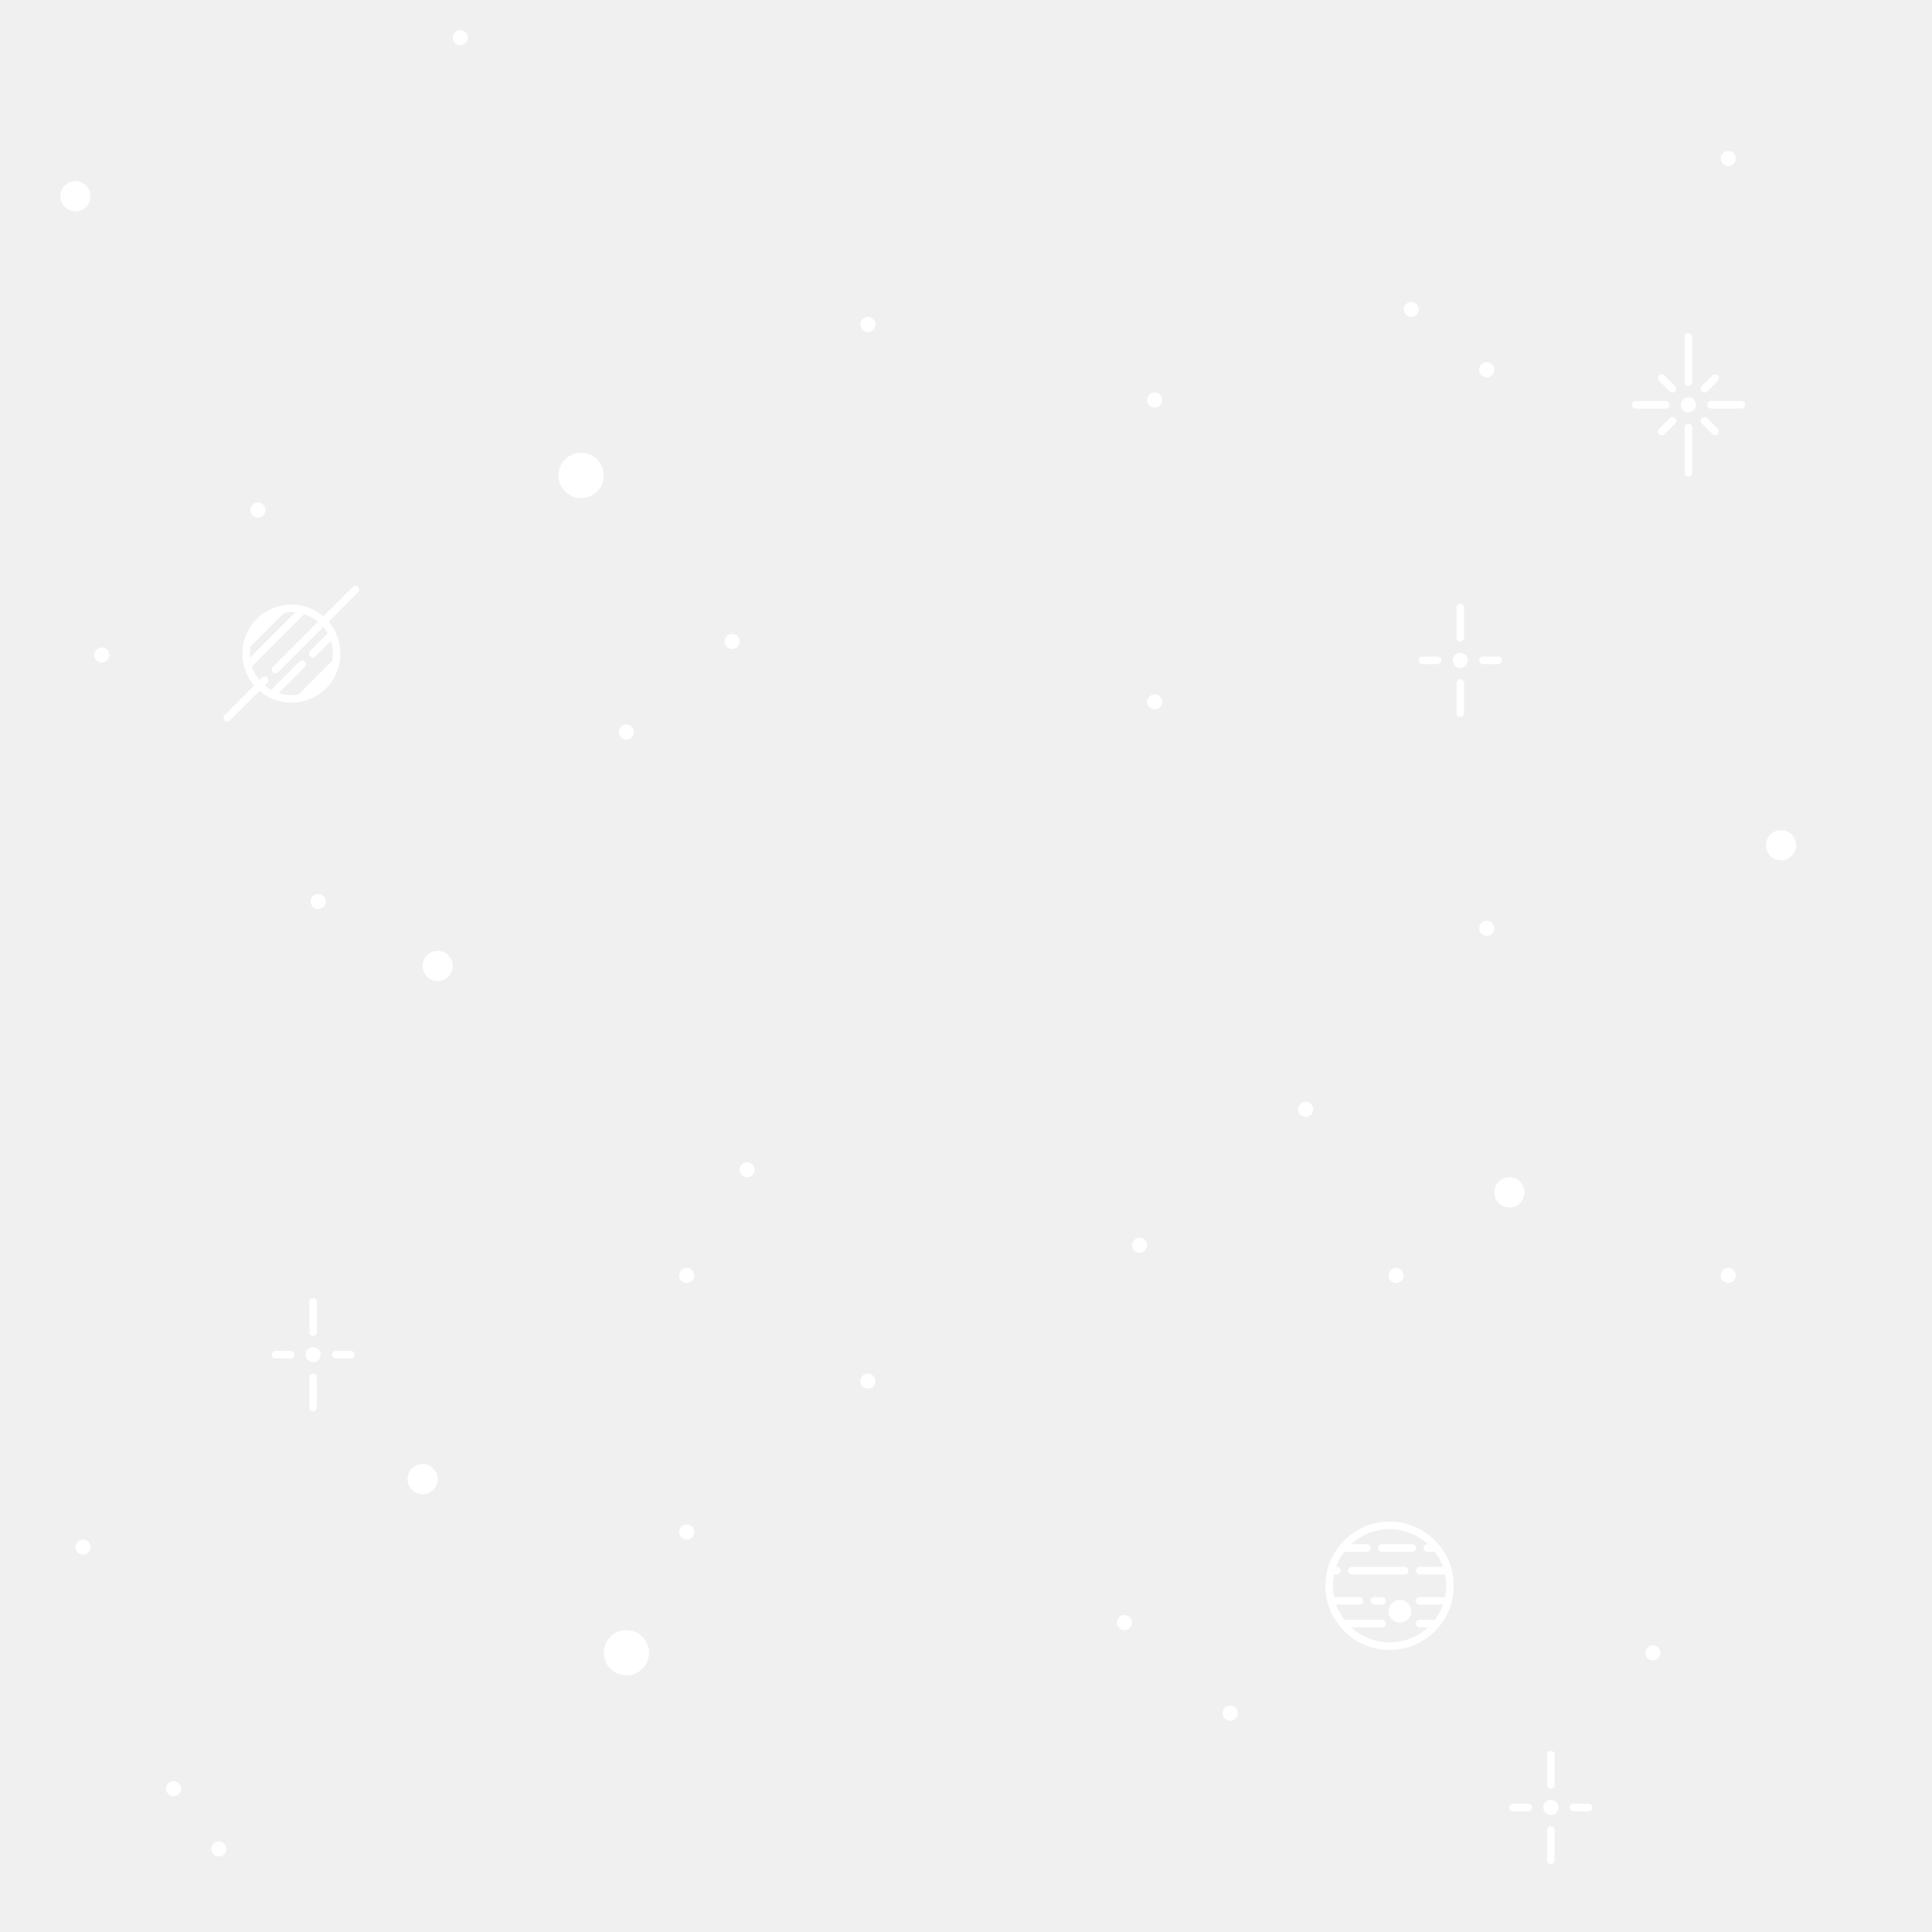
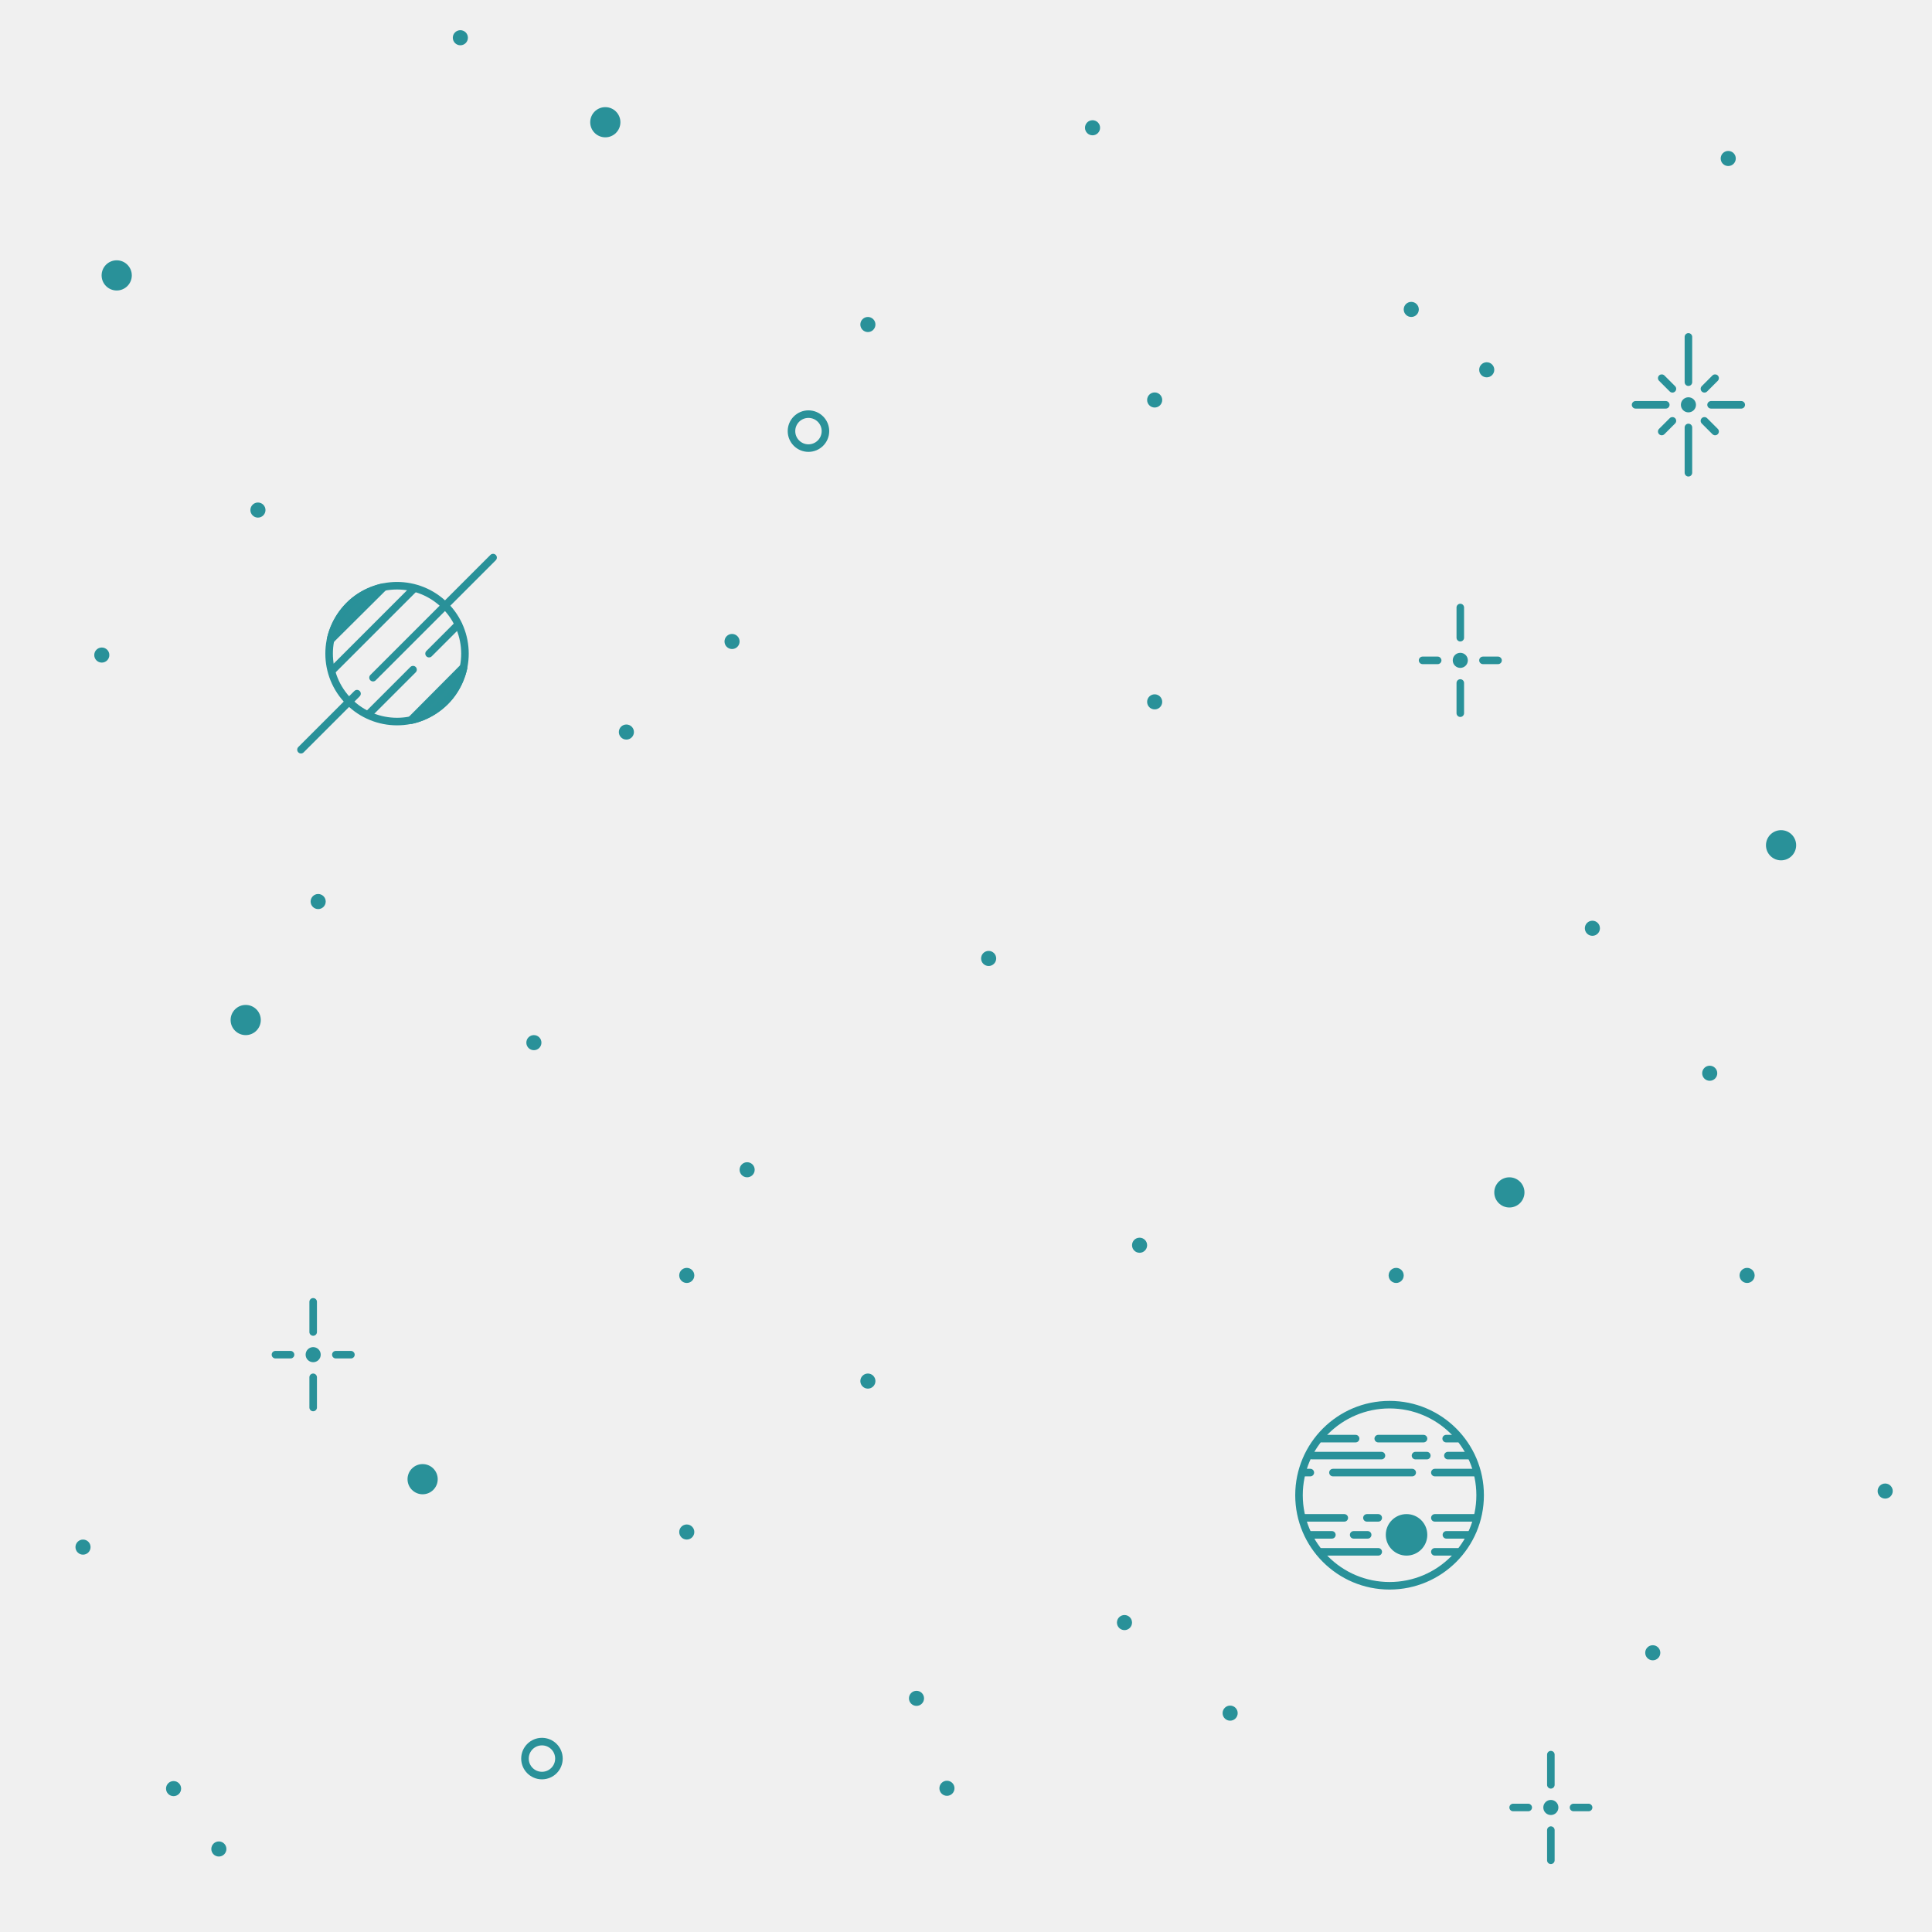
<svg xmlns="http://www.w3.org/2000/svg" version="1.1" x="0" y="0" width="1024" height="1024" viewBox="0, 0, 1024, 1024">
-   <g id="Layer_2" />
+   <g id="bg" display="none">
+     <path d="M-0,0 L1024,0 L1024,1024 L-0,1024 L-0,0 z" fill="#202344" display="none" />
+   </g>
  <g id="stars">
-     <path d="M894.9,218.564 C892.691,218.564 890.9,216.774 890.9,214.564 C890.9,212.355 892.691,210.564 894.9,210.564 C897.109,210.564 898.9,212.355 898.9,214.564 C898.9,216.774 897.109,218.564 894.9,218.564 z M894.9,224.564 C893.795,224.564 892.9,225.46 892.9,226.564 L892.9,250.564 C892.9,251.669 893.795,252.564 894.9,252.564 C896.004,252.564 896.9,251.669 896.9,250.564 L896.9,226.564 C896.9,225.46 896.004,224.564 894.9,224.564 z M922.9,212.564 L906.9,212.564 C905.795,212.564 904.9,213.46 904.9,214.564 C904.9,215.669 905.795,216.564 906.9,216.564 L922.9,216.564 C924.004,216.564 924.9,215.669 924.9,214.564 C924.9,213.46 924.004,212.564 922.9,212.564 z M882.9,212.564 L866.9,212.564 C865.795,212.564 864.9,213.46 864.9,214.564 C864.9,215.669 865.795,216.564 866.9,216.564 L882.9,216.564 C884.004,216.564 884.9,215.669 884.9,214.564 C884.9,213.46 884.004,212.564 882.9,212.564 z M894.9,176.564 C893.795,176.564 892.9,177.46 892.9,178.564 L892.9,202.564 C892.9,203.669 893.795,204.564 894.9,204.564 C896.004,204.564 896.9,203.669 896.9,202.564 L896.9,178.564 C896.9,177.46 896.004,176.564 894.9,176.564 z M903.767,221.086 C902.963,221.086 902.604,221.046 901.971,221.635 C901.19,222.416 901.19,223.683 901.971,224.464 L907.628,230.121 C908.409,230.902 909.675,230.902 910.456,230.121 C911.237,229.34 911.237,228.073 910.456,227.292 L904.799,221.635 C904.285,221.216 904.611,221.43 903.767,221.086 z M886.797,221.086 C885.993,221.086 885.633,221.046 885,221.635 L879.344,227.292 C878.562,228.073 878.562,229.34 879.344,230.121 C880.125,230.902 881.391,230.902 882.172,230.121 L887.829,224.464 C888.61,223.683 888.61,222.417 887.829,221.635 C887.315,221.216 887.64,221.43 886.797,221.086 z M909.424,198.459 C908.62,198.459 908.26,198.418 907.628,199.008 L901.971,204.665 C901.19,205.446 901.19,206.712 901.971,207.493 C902.752,208.274 904.018,208.274 904.799,207.493 L910.456,201.836 C911.237,201.055 911.237,199.789 910.456,199.008 C909.942,198.588 910.268,198.803 909.424,198.459 z M881.14,198.459 C880.336,198.459 879.976,198.418 879.344,199.008 C878.562,199.789 878.562,201.055 879.344,201.836 L885,207.493 C885.781,208.274 887.048,208.274 887.829,207.493 C888.61,206.712 888.61,205.446 887.829,204.665 L882.172,199.008 C881.658,198.588 881.983,198.803 881.14,198.459 z" fill="#FFFFFF" />
-     <path d="M165.987,722 C163.778,722 161.987,720.209 161.987,718 C161.987,715.791 163.778,714 165.987,714 C168.196,714 169.987,715.791 169.987,718 C169.987,720.209 168.196,722 165.987,722 z M163.987,690 L163.987,706 C163.987,707.105 164.883,708 165.987,708 C167.092,708 167.987,707.105 167.987,706 L167.987,690 C167.987,688.895 167.092,688 165.987,688 C164.883,688 163.987,688.895 163.987,690 z M163.987,730 L163.987,746 C163.987,747.105 164.883,748 165.987,748 C167.092,748 167.987,747.105 167.987,746 L167.987,730 C167.987,728.895 167.092,728 165.987,728 C164.883,728 163.987,728.895 163.987,730 z M155.658,716.887 C155.09,716.319 154.864,716.036 154,716.005 L146,716.005 C144.895,716.005 144,716.901 144,718.005 C144,719.11 144.895,720.005 146,720.005 L154,720.005 C155.105,720.005 156,719.11 156,718.005 C155.933,717.345 156.012,717.727 155.658,716.887 z M187.658,716.887 C187.09,716.319 186.864,716.036 186,716.005 L178,716.005 C176.895,716.005 176,716.901 176,718.005 C176,719.11 176.895,720.005 178,720.005 L186,720.005 C187.105,720.005 188,719.11 188,718.005 C187.933,717.345 188.012,717.727 187.658,716.887 z" fill="#FFFFFF" />
-     <path d="M821.987,962 C819.778,962 817.987,960.209 817.987,958 C817.987,955.791 819.778,954 821.987,954 C824.196,954 825.987,955.791 825.987,958 C825.987,960.209 824.196,962 821.987,962 z M819.987,930 L819.987,946 C819.987,947.105 820.883,948 821.987,948 C823.092,948 823.987,947.105 823.987,946 L823.987,930 C823.987,928.895 823.092,928 821.987,928 C820.883,928 819.987,928.895 819.987,930 z M819.987,970 L819.987,986 C819.987,987.105 820.883,988 821.987,988 C823.092,988 823.987,987.105 823.987,986 L823.987,970 C823.987,968.895 823.092,968 821.987,968 C820.883,968 819.987,968.895 819.987,970 z M811.658,956.887 C811.09,956.319 810.864,956.036 810,956.005 L802,956.005 C800.895,956.005 800,956.901 800,958.005 C800,959.11 800.895,960.005 802,960.005 L810,960.005 C811.105,960.005 812,959.11 812,958.005 C811.933,957.345 812.012,957.727 811.659,956.887 z M843.658,956.887 C843.09,956.319 842.864,956.036 842,956.005 L834,956.005 C832.895,956.005 832,956.901 832,958.005 C832,959.11 832.895,960.005 834,960.005 L842,960.005 C843.105,960.005 844,959.11 844,958.005 C843.933,957.345 844.012,957.727 843.658,956.887 z" fill="#FFFFFF" />
-     <path d="M773.987,354 C771.778,354 769.987,352.209 769.987,350 C769.987,347.791 771.778,346 773.987,346 C776.196,346 777.987,347.791 777.987,350 C777.987,352.209 776.196,354 773.987,354 z M771.987,322 L771.987,338 C771.987,339.105 772.883,340 773.987,340 C775.092,340 775.987,339.105 775.987,338 L775.987,322 C775.987,320.895 775.092,320 773.987,320 C772.883,320 771.987,320.895 771.987,322 z M771.987,362 L771.987,378 C771.987,379.105 772.883,380 773.987,380 C775.092,380 775.987,379.105 775.987,378 L775.987,362 C775.987,360.895 775.092,360 773.987,360 C772.883,360 771.987,360.895 771.987,362 z M763.658,348.887 C763.09,348.319 762.864,348.036 762,348.005 L754,348.005 C752.895,348.005 752,348.901 752,350.005 C752,351.11 752.895,352.005 754,352.005 L762,352.005 C763.105,352.005 764,351.11 764,350.005 C763.933,349.345 764.012,349.727 763.659,348.887 z M795.658,348.887 C795.09,348.319 794.864,348.036 794,348.005 L786,348.005 C784.895,348.005 784,348.901 784,350.005 C784,351.11 784.895,352.005 786,352.005 L794,352.005 C795.105,352.005 796,351.11 796,350.005 C795.933,349.345 796.012,349.727 795.658,348.887 z" fill="#FFFFFF" />
-     <path d="M168.637,481.837 C166.427,481.837 164.637,480.046 164.637,477.837 C164.637,475.628 166.427,473.837 168.637,473.837 C170.846,473.837 172.637,475.628 172.637,477.837 C172.637,480.046 170.846,481.837 168.637,481.837 z" fill="#FFFFFF" />
-     <path d="M232,520 C227.582,520 224,516.418 224,512 C224,507.582 227.582,504 232,504 C236.418,504 240,507.582 240,512 C240,516.418 236.418,520 232,520 z" fill="#FFFFFF" />
-     <path d="M224,792 C219.582,792 216,788.418 216,784 C216,779.582 219.582,776 224,776 C228.418,776 232,779.582 232,784 C232,788.418 228.418,792 224,792 z" fill="#FFFFFF" />
-     <path d="M944,456 C939.582,456 936,452.418 936,448 C936,443.582 939.582,440 944,440 C948.418,440 952,443.582 952,448 C952,452.418 948.418,456 944,456 z" fill="#FFFFFF" />
-     <path d="M800,640 C795.582,640 792,636.418 792,632 C792,627.582 795.582,624 800,624 C804.418,624 808,627.582 808,632 C808,636.418 804.418,640 800,640 z" fill="#FFFFFF" />
-     <path d="M308,264 C301.373,264 296,258.627 296,252 C296,245.373 301.373,240 308,240 C314.627,240 320,245.373 320,252 C320,258.627 314.627,264 308,264 z" fill="#FFFFFF" />
-     <path d="M332,888 C325.373,888 320,882.627 320,876 C320,869.373 325.373,864 332,864 C338.627,864 344,869.373 344,876 C344,882.627 338.627,888 332,888 z" fill="#FFFFFF" />
-     <path d="M40,112 C35.582,112 32,108.418 32,104 C32,99.582 35.582,96 40,96 C44.418,96 48,99.582 48,104 C48,108.418 44.418,112 40,112 z" fill="#FFFFFF" />
-     <path d="M364,816 C361.791,816 360,814.209 360,812 C360,809.791 361.791,808 364,808 C366.209,808 368,809.791 368,812 C368,814.209 366.209,816 364,816 z" fill="#FFFFFF" />
-     <path d="M596,864 C593.791,864 592,862.209 592,860 C592,857.791 593.791,856 596,856 C598.209,856 600,857.791 600,860 C600,862.209 598.209,864 596,864 z" fill="#FFFFFF" />
-     <path d="M652,912 C649.791,912 648,910.209 648,908 C648,905.791 649.791,904 652,904 C654.209,904 656,905.791 656,908 C656,910.209 654.209,912 652,912 z" fill="#FFFFFF" />
-     <path d="M44,824 C41.791,824 40,822.209 40,820 C40,817.791 41.791,816 44,816 C46.209,816 48,817.791 48,820 C48,822.209 46.209,824 44,824 z" fill="#FFFFFF" />
-     <path d="M92,952 C89.791,952 88,950.209 88,948 C88,945.791 89.791,944 92,944 C94.209,944 96,945.791 96,948 C96,950.209 94.209,952 92,952 z" fill="#FFFFFF" />
-     <path d="M116,984 C113.791,984 112,982.209 112,980 C112,977.791 113.791,976 116,976 C118.209,976 120,977.791 120,980 C120,982.209 118.209,984 116,984 z" fill="#FFFFFF" />
-     <path d="M740,680 C737.791,680 736,678.209 736,676 C736,673.791 737.791,672 740,672 C742.209,672 744,673.791 744,676 C744,678.209 742.209,680 740,680 z" fill="#FFFFFF" />
-     <path d="M692,592 C689.791,592 688,590.209 688,588 C688,585.791 689.791,584 692,584 C694.209,584 696,585.791 696,588 C696,590.209 694.209,592 692,592 z" fill="#FFFFFF" />
-     <path d="M788,496 C785.791,496 784,494.209 784,492 C784,489.791 785.791,488 788,488 C790.209,488 792,489.791 792,492 C792,494.209 790.209,496 788,496 z" fill="#FFFFFF" />
-     <path d="M332,392 C329.791,392 328,390.209 328,388 C328,385.791 329.791,384 332,384 C334.209,384 336,385.791 336,388 C336,390.209 334.209,392 332,392 z" fill="#FFFFFF" />
-     <path d="M916,680 C913.791,680 912,678.209 912,676 C912,673.791 913.791,672 916,672 C918.209,672 920,673.791 920,676 C920,678.209 918.209,680 916,680 z" fill="#FFFFFF" />
-     <path d="M460,176 C457.791,176 456,174.209 456,172 C456,169.791 457.791,168 460,168 C462.209,168 464,169.791 464,172 C464,174.209 462.209,176 460,176 z" fill="#FFFFFF" />
-     <path d="M388,344 C385.791,344 384,342.209 384,340 C384,337.791 385.791,336 388,336 C390.209,336 392,337.791 392,340 C392,342.209 390.209,344 388,344 z" fill="#FFFFFF" />
-     <path d="M460,736 C457.791,736 456,734.209 456,732 C456,729.791 457.791,728 460,728 C462.209,728 464,729.791 464,732 C464,734.209 462.209,736 460,736 z" fill="#FFFFFF" />
-     <path d="M604,664 C601.791,664 600,662.209 600,660 C600,657.791 601.791,656 604,656 C606.209,656 608,657.791 608,660 C608,662.209 606.209,664 604,664 z" fill="#FFFFFF" />
-     <path d="M396,624 C393.791,624 392,622.209 392,620 C392,617.791 393.791,616 396,616 C398.209,616 400,617.791 400,620 C400,622.209 398.209,624 396,624 z" fill="#FFFFFF" />
-     <path d="M364,680 C361.791,680 360,678.209 360,676 C360,673.791 361.791,672 364,672 C366.209,672 368,673.791 368,676 C368,678.209 366.209,680 364,680 z" fill="#FFFFFF" />
-     <path d="M612,376 C609.791,376 608,374.209 608,372 C608,369.791 609.791,368 612,368 C614.209,368 616,369.791 616,372 C616,374.209 614.209,376 612,376 z" fill="#FFFFFF" />
-     <path d="M612,216 C609.791,216 608,214.209 608,212 C608,209.791 609.791,208 612,208 C614.209,208 616,209.791 616,212 C616,214.209 614.209,216 612,216 z" fill="#FFFFFF" />
-     <path d="M916,88 C913.791,88 912,86.209 912,84 C912,81.791 913.791,80 916,80 C918.209,80 920,81.791 920,84 C920,86.209 918.209,88 916,88 z" fill="#FFFFFF" />
-     <path d="M788,200 C785.791,200 784,198.209 784,196 C784,193.791 785.791,192 788,192 C790.209,192 792,193.791 792,196 C792,198.209 790.209,200 788,200 z" fill="#FFFFFF" />
-     <path d="M748,168 C745.791,168 744,166.209 744,164 C744,161.791 745.791,160 748,160 C750.209,160 752,161.791 752,164 C752,166.209 750.209,168 748,168 z" fill="#FFFFFF" />
-     <path d="M876,880 C873.791,880 872,878.209 872,876 C872,873.791 873.791,872 876,872 C878.209,872 880,873.791 880,876 C880,878.209 878.209,880 876,880 z" fill="#FFFFFF" />
-     <path d="M53.955,351.194 C51.745,351.194 49.955,349.403 49.955,347.194 C49.955,344.985 51.745,343.194 53.955,343.194 C56.164,343.194 57.955,344.985 57.955,347.194 C57.955,349.403 56.164,351.194 53.955,351.194 z" fill="#FFFFFF" />
-     <path d="M136.715,274.345 C134.506,274.345 132.715,272.554 132.715,270.345 C132.715,268.136 134.506,266.345 136.715,266.345 C138.924,266.345 140.715,268.136 140.715,270.345 C140.715,272.554 138.924,274.345 136.715,274.345 z" fill="#FFFFFF" />
-     <path d="M244,24 C241.791,24 240,22.209 240,20 C240,17.791 241.791,16 244,16 C246.209,16 248,17.791 248,20 C248,22.209 246.209,24 244,24 z" fill="#FFFFFF" />
+     <path d="M894.9,218.564 C892.691,218.564 890.9,216.774 890.9,214.564 C890.9,212.355 892.691,210.564 894.9,210.564 C897.109,210.564 898.9,212.355 898.9,214.564 C898.9,216.774 897.109,218.564 894.9,218.564 z M894.9,224.564 C893.795,224.564 892.9,225.46 892.9,226.564 L892.9,250.564 C892.9,251.669 893.795,252.564 894.9,252.564 C896.004,252.564 896.9,251.669 896.9,250.564 L896.9,226.564 C896.9,225.46 896.004,224.564 894.9,224.564 z M922.9,212.564 L906.9,212.564 C905.795,212.564 904.9,213.46 904.9,214.564 C904.9,215.669 905.795,216.564 906.9,216.564 L922.9,216.564 C924.004,216.564 924.9,215.669 924.9,214.564 C924.9,213.46 924.004,212.564 922.9,212.564 z M882.9,212.564 L866.9,212.564 C865.795,212.564 864.9,213.46 864.9,214.564 C864.9,215.669 865.795,216.564 866.9,216.564 L882.9,216.564 C884.004,216.564 884.9,215.669 884.9,214.564 C884.9,213.46 884.004,212.564 882.9,212.564 z M894.9,176.564 C893.795,176.564 892.9,177.46 892.9,178.564 L892.9,202.564 C892.9,203.669 893.795,204.564 894.9,204.564 C896.004,204.564 896.9,203.669 896.9,202.564 L896.9,178.564 C896.9,177.46 896.004,176.564 894.9,176.564 z M903.767,221.086 C902.963,221.086 902.604,221.046 901.971,221.635 C901.19,222.416 901.19,223.683 901.971,224.464 L907.628,230.121 C908.409,230.902 909.675,230.902 910.456,230.121 C911.237,229.34 911.237,228.073 910.456,227.292 L904.799,221.635 C904.285,221.216 904.611,221.43 903.767,221.086 z M886.797,221.086 C885.993,221.086 885.633,221.046 885,221.635 L879.344,227.292 C878.562,228.073 878.562,229.34 879.344,230.121 C880.125,230.902 881.391,230.902 882.172,230.121 L887.829,224.464 C888.61,223.683 888.61,222.417 887.829,221.635 C887.315,221.216 887.64,221.43 886.797,221.086 z M909.424,198.459 C908.62,198.459 908.26,198.418 907.628,199.008 L901.971,204.665 C901.19,205.446 901.19,206.712 901.971,207.493 C902.752,208.274 904.018,208.274 904.799,207.493 L910.456,201.836 C911.237,201.055 911.237,199.789 910.456,199.008 C909.942,198.588 910.268,198.803 909.424,198.459 z M881.14,198.459 C880.336,198.459 879.976,198.418 879.344,199.008 C878.562,199.789 878.562,201.055 879.344,201.836 L885,207.493 C885.781,208.274 887.048,208.274 887.829,207.493 C888.61,206.712 888.61,205.446 887.829,204.665 L882.172,199.008 C881.658,198.588 881.983,198.803 881.14,198.459 z" fill="#299199" />
+     <path d="M165.987,722 C163.778,722 161.987,720.209 161.987,718 C161.987,715.791 163.778,714 165.987,714 C168.196,714 169.987,715.791 169.987,718 C169.987,720.209 168.196,722 165.987,722 z M163.987,690 L163.987,706 C163.987,707.105 164.883,708 165.987,708 C167.092,708 167.987,707.105 167.987,706 L167.987,690 C167.987,688.895 167.092,688 165.987,688 C164.883,688 163.987,688.895 163.987,690 z M163.987,730 L163.987,746 C163.987,747.105 164.883,748 165.987,748 C167.092,748 167.987,747.105 167.987,746 L167.987,730 C167.987,728.895 167.092,728 165.987,728 C164.883,728 163.987,728.895 163.987,730 z M155.658,716.887 C155.09,716.319 154.864,716.036 154,716.005 L146,716.005 C144.895,716.005 144,716.901 144,718.005 C144,719.11 144.895,720.005 146,720.005 L154,720.005 C155.105,720.005 156,719.11 156,718.005 C155.933,717.345 156.012,717.727 155.658,716.887 z M187.658,716.887 C187.09,716.319 186.864,716.036 186,716.005 L178,716.005 C176.895,716.005 176,716.901 176,718.005 C176,719.11 176.895,720.005 178,720.005 L186,720.005 C187.105,720.005 188,719.11 188,718.005 C187.933,717.345 188.012,717.727 187.658,716.887 z" fill="#299199" />
+     <path d="M821.987,962 C819.778,962 817.987,960.209 817.987,958 C817.987,955.791 819.778,954 821.987,954 C824.196,954 825.987,955.791 825.987,958 C825.987,960.209 824.196,962 821.987,962 z M819.987,930 L819.987,946 C819.987,947.105 820.883,948 821.987,948 C823.092,948 823.987,947.105 823.987,946 L823.987,930 C823.987,928.895 823.092,928 821.987,928 C820.883,928 819.987,928.895 819.987,930 z M819.987,970 L819.987,986 C819.987,987.105 820.883,988 821.987,988 C823.092,988 823.987,987.105 823.987,986 L823.987,970 C823.987,968.895 823.092,968 821.987,968 C820.883,968 819.987,968.895 819.987,970 z M811.658,956.887 C811.09,956.319 810.864,956.036 810,956.005 L802,956.005 C800.895,956.005 800,956.901 800,958.005 C800,959.11 800.895,960.005 802,960.005 L810,960.005 C811.105,960.005 812,959.11 812,958.005 C811.933,957.345 812.012,957.727 811.659,956.887 z M843.658,956.887 C843.09,956.319 842.864,956.036 842,956.005 L834,956.005 C832.895,956.005 832,956.901 832,958.005 C832,959.11 832.895,960.005 834,960.005 L842,960.005 C843.105,960.005 844,959.11 844,958.005 C843.933,957.345 844.012,957.727 843.658,956.887 z" fill="#299199" />
+     <path d="M773.987,354 C771.778,354 769.987,352.209 769.987,350 C769.987,347.791 771.778,346 773.987,346 C776.196,346 777.987,347.791 777.987,350 C777.987,352.209 776.196,354 773.987,354 z M771.987,322 L771.987,338 C771.987,339.105 772.883,340 773.987,340 C775.092,340 775.987,339.105 775.987,338 L775.987,322 C775.987,320.895 775.092,320 773.987,320 C772.883,320 771.987,320.895 771.987,322 z M771.987,362 L771.987,378 C771.987,379.105 772.883,380 773.987,380 C775.092,380 775.987,379.105 775.987,378 L775.987,362 C775.987,360.895 775.092,360 773.987,360 C772.883,360 771.987,360.895 771.987,362 z M763.658,348.887 C763.09,348.319 762.864,348.036 762,348.005 L754,348.005 C752.895,348.005 752,348.901 752,350.005 C752,351.11 752.895,352.005 754,352.005 L762,352.005 C763.105,352.005 764,351.11 764,350.005 C763.933,349.345 764.012,349.727 763.659,348.887 z M795.658,348.887 C795.09,348.319 794.864,348.036 794,348.005 L786,348.005 C784.895,348.005 784,348.901 784,350.005 C784,351.11 784.895,352.005 786,352.005 L794,352.005 C795.105,352.005 796,351.11 796,350.005 C795.933,349.345 796.012,349.727 795.658,348.887 z" fill="#299199" />
+     <path d="M168.637,481.837 C166.427,481.837 164.637,480.046 164.637,477.837 C164.637,475.628 166.427,473.837 168.637,473.837 C170.846,473.837 172.637,475.628 172.637,477.837 C172.637,480.046 170.846,481.837 168.637,481.837 z" fill="#299199" />
+     <path d="M130.229,548.634 C125.811,548.634 122.229,545.052 122.229,540.634 C122.229,536.216 125.811,532.634 130.229,532.634 C134.647,532.634 138.229,536.216 138.229,540.634 C138.229,545.052 134.647,548.634 130.229,548.634 z" fill="#299199" />
+     <path d="M224,792 C219.582,792 216,788.418 216,784 C216,779.582 219.582,776 224,776 C228.418,776 232,779.582 232,784 C232,788.418 228.418,792 224,792 z" fill="#299199" />
+     <path d="M320.825,72.786 C316.406,72.786 312.825,69.204 312.825,64.786 C312.825,60.368 316.406,56.786 320.825,56.786 C325.243,56.786 328.825,60.368 328.825,64.786 C328.825,69.204 325.243,72.786 320.825,72.786 z" fill="#299199" />
+     <path d="M944,456 C939.582,456 936,452.418 936,448 C936,443.582 939.582,440 944,440 C948.418,440 952,443.582 952,448 C952,452.418 948.418,456 944,456 z" fill="#299199" />
+     <path d="M800,640 C795.582,640 792,636.418 792,632 C792,627.582 795.582,624 800,624 C804.418,624 808,627.582 808,632 C808,636.418 804.418,640 800,640 z" fill="#299199" />
+     <path d="M428.5,237.5 C423.529,237.5 419.5,233.471 419.5,228.5 C419.5,223.529 423.529,219.5 428.5,219.5 C433.471,219.5 437.5,223.529 437.5,228.5 C437.5,233.471 433.471,237.5 428.5,237.5 z" fill-opacity="0" stroke="#2A9199" stroke-width="4" />
+     <path d="M287.247,941.086 C282.277,941.086 278.247,937.057 278.247,932.086 C278.247,927.116 282.277,923.086 287.247,923.086 C292.218,923.086 296.247,927.116 296.247,932.086 C296.247,937.057 292.218,941.086 287.247,941.086 z" fill-opacity="0" stroke="#2A9199" stroke-width="4" />
+     <path d="M61.858,153.967 C57.439,153.967 53.858,150.385 53.858,145.967 C53.858,141.548 57.439,137.967 61.858,137.967 C66.276,137.967 69.858,141.548 69.858,145.967 C69.858,150.385 66.276,153.967 61.858,153.967 z" fill="#299199" />
+     <path d="M364,816 C361.791,816 360,814.209 360,812 C360,809.791 361.791,808 364,808 C366.209,808 368,809.791 368,812 C368,814.209 366.209,816 364,816 z" fill="#299199" />
+     <path d="M596,864 C593.791,864 592,862.209 592,860 C592,857.791 593.791,856 596,856 C598.209,856 600,857.791 600,860 C600,862.209 598.209,864 596,864 z" fill="#299199" />
+     <path d="M501.903,951.824 C499.694,951.824 497.903,950.033 497.903,947.824 C497.903,945.615 499.694,943.824 501.903,943.824 C504.112,943.824 505.903,945.615 505.903,947.824 C505.903,950.033 504.112,951.824 501.903,951.824 z" fill="#299199" />
+     <path d="M652,912 C649.791,912 648,910.209 648,908 C648,905.791 649.791,904 652,904 C654.209,904 656,905.791 656,908 C656,910.209 654.209,912 652,912 z" fill="#299199" />
+     <path d="M485.762,904.159 C483.553,904.159 481.762,902.368 481.762,900.159 C481.762,897.949 483.553,896.159 485.762,896.159 C487.971,896.159 489.762,897.949 489.762,900.159 C489.762,902.368 487.971,904.159 485.762,904.159 z" fill="#299199" />
+     <path d="M44,824 C41.791,824 40,822.209 40,820 C40,817.791 41.791,816 44,816 C46.209,816 48,817.791 48,820 C48,822.209 46.209,824 44,824 z" fill="#299199" />
+     <path d="M92,952 C89.791,952 88,950.209 88,948 C88,945.791 89.791,944 92,944 C94.209,944 96,945.791 96,948 C96,950.209 94.209,952 92,952 z" fill="#299199" />
+     <path d="M116,984 C113.791,984 112,982.209 112,980 C112,977.791 113.791,976 116,976 C118.209,976 120,977.791 120,980 C120,982.209 118.209,984 116,984 z" fill="#299199" />
+     <path d="M740,680 C737.791,680 736,678.209 736,676 C736,673.791 737.791,672 740,672 C742.209,672 744,673.791 744,676 C744,678.209 742.209,680 740,680 z" fill="#299199" />
+     <path d="M524,512 C521.791,512 520,510.209 520,508 C520,505.791 521.791,504 524,504 C526.209,504 528,505.791 528,508 C528,510.209 526.209,512 524,512 z" fill="#299199" />
+     <path d="M999.189,794.291 C996.98,794.291 995.189,792.5 995.189,790.291 C995.189,788.082 996.98,786.291 999.189,786.291 C1001.398,786.291 1003.189,788.082 1003.189,790.291 C1003.189,792.5 1001.398,794.291 999.189,794.291 z" fill="#299199" />
+     <path d="M844,496 C841.791,496 840,494.209 840,492 C840,489.791 841.791,488 844,488 C846.209,488 848,489.791 848,492 C848,494.209 846.209,496 844,496 z" fill="#299199" />
+     <path d="M332,392 C329.791,392 328,390.209 328,388 C328,385.791 329.791,384 332,384 C334.209,384 336,385.791 336,388 C336,390.209 334.209,392 332,392 z" fill="#299199" />
+     <path d="M926,680 C923.791,680 922,678.209 922,676 C922,673.791 923.791,672 926,672 C928.209,672 930,673.791 930,676 C930,678.209 928.209,680 926,680 z" fill="#299199" />
+     <path d="M460,176 C457.791,176 456,174.209 456,172 C456,169.791 457.791,168 460,168 C462.209,168 464,169.791 464,172 C464,174.209 462.209,176 460,176 z" fill="#299199" />
+     <path d="M388,344 C385.791,344 384,342.209 384,340 C384,337.791 385.791,336 388,336 C390.209,336 392,337.791 392,340 C392,342.209 390.209,344 388,344 z" fill="#299199" />
+     <path d="M460,736 C457.791,736 456,734.209 456,732 C456,729.791 457.791,728 460,728 C462.209,728 464,729.791 464,732 C464,734.209 462.209,736 460,736 z" fill="#299199" />
+     <path d="M282.969,556.626 C280.76,556.626 278.969,554.835 278.969,552.626 C278.969,550.416 280.76,548.626 282.969,548.626 C285.178,548.626 286.969,550.416 286.969,552.626 C286.969,554.835 285.178,556.626 282.969,556.626 z" fill="#299199" />
+     <path d="M604,664 C601.791,664 600,662.209 600,660 C600,657.791 601.791,656 604,656 C606.209,656 608,657.791 608,660 C608,662.209 606.209,664 604,664 z" fill="#299199" />
+     <path d="M396,624 C393.791,624 392,622.209 392,620 C392,617.791 393.791,616 396,616 C398.209,616 400,617.791 400,620 C400,622.209 398.209,624 396,624 z" fill="#299199" />
+     <path d="M364,680 C361.791,680 360,678.209 360,676 C360,673.791 361.791,672 364,672 C366.209,672 368,673.791 368,676 C368,678.209 366.209,680 364,680 z" fill="#299199" />
+     <path d="M906.186,572.845 C903.977,572.845 902.186,571.055 902.186,568.845 C902.186,566.636 903.977,564.845 906.186,564.845 C908.395,564.845 910.186,566.636 910.186,568.845 C910.186,571.055 908.395,572.845 906.186,572.845 z" fill="#299199" />
+     <path d="M612,376 C609.791,376 608,374.209 608,372 C608,369.791 609.791,368 612,368 C614.209,368 616,369.791 616,372 C616,374.209 614.209,376 612,376 z" fill="#299199" />
+     <path d="M612,216 C609.791,216 608,214.209 608,212 C608,209.791 609.791,208 612,208 C614.209,208 616,209.791 616,212 C616,214.209 614.209,216 612,216 z" fill="#299199" />
+     <path d="M579.066,71.718 C576.857,71.718 575.066,69.927 575.066,67.718 C575.066,65.509 576.857,63.718 579.066,63.718 C581.275,63.718 583.066,65.509 583.066,67.718 C583.066,69.927 581.275,71.718 579.066,71.718 z" fill="#299199" />
+     <path d="M916,88 C913.791,88 912,86.209 912,84 C912,81.791 913.791,80 916,80 C918.209,80 920,81.791 920,84 C920,86.209 918.209,88 916,88 z" fill="#299199" />
+     <path d="M788,200 C785.791,200 784,198.209 784,196 C784,193.791 785.791,192 788,192 C790.209,192 792,193.791 792,196 C792,198.209 790.209,200 788,200 z" fill="#299199" />
+     <path d="M748,168 C745.791,168 744,166.209 744,164 C744,161.791 745.791,160 748,160 C750.209,160 752,161.791 752,164 C752,166.209 750.209,168 748,168 z" fill="#299199" />
+     <path d="M876,880 C873.791,880 872,878.209 872,876 C872,873.791 873.791,872 876,872 C878.209,872 880,873.791 880,876 C880,878.209 878.209,880 876,880 z" fill="#299199" />
+     <path d="M53.955,351.194 C51.745,351.194 49.955,349.403 49.955,347.194 C49.955,344.985 51.745,343.194 53.955,343.194 C56.164,343.194 57.955,344.985 57.955,347.194 C57.955,349.403 56.164,351.194 53.955,351.194 z" fill="#299199" />
+     <path d="M136.715,274.345 C134.506,274.345 132.715,272.554 132.715,270.345 C132.715,268.136 134.506,266.345 136.715,266.345 C138.924,266.345 140.715,268.136 140.715,270.345 C140.715,272.554 138.924,274.345 136.715,274.345 z" fill="#299199" />
+     <path d="M244,24 C241.791,24 240,22.209 240,20 C240,17.791 241.791,16 244,16 C246.209,16 248,17.791 248,20 C248,22.209 246.209,24 244,24 z" fill="#299199" />
  </g>
  <g id="jupiter">
-     <path d="M736.5,872.5 C718.827,872.5 704.5,858.173 704.5,840.5 C704.5,822.827 718.827,808.5 736.5,808.5 C754.173,808.5 768.5,822.827 768.5,840.5 C768.5,858.173 754.173,872.5 736.5,872.5 z" fill-opacity="0" stroke="#FFFFFF" stroke-width="4" />
-     <path d="M742,860 C738.686,860 736,857.314 736,854 C736,850.686 738.686,848 742,848 C745.314,848 748,850.686 748,854 C748,857.314 745.314,860 742,860 z" fill="#FFFFFF" />
-     <path d="M706.467,848.5 L720.5,848.5" fill-opacity="0" stroke="#FFFFFF" stroke-width="4" stroke-linecap="round" />
-     <path d="M728.5,848.5 L732.5,848.5" fill-opacity="0" stroke="#FFFFFF" stroke-width="4" stroke-linecap="round" />
-     <path d="M756.5,820.5 L760.5,820.5" fill-opacity="0" stroke="#FFFFFF" stroke-width="4" stroke-linecap="round" />
-     <path d="M708.5,832.5 L706.432,832.5" fill-opacity="0" stroke="#FFFFFF" stroke-width="4" stroke-linecap="round" />
-     <path d="M711.728,860.5 L732.5,860.5" fill-opacity="0" stroke="#FFFFFF" stroke-width="4" stroke-linecap="round" />
-     <path d="M752.5,848.5 L766.605,848.5" fill-opacity="0" stroke="#FFFFFF" stroke-width="4" stroke-linecap="round" />
-     <path d="M752.5,832.5 L766.395,832.5" fill-opacity="0" stroke="#FFFFFF" stroke-width="4" stroke-linecap="round" />
-     <path d="M752.5,860.5 L760.5,860.5" fill-opacity="0" stroke="#FFFFFF" stroke-width="4" stroke-linecap="round" />
-     <path d="M712.5,820.5 L724.5,820.5" fill-opacity="0" stroke="#FFFFFF" stroke-width="4" stroke-linecap="round" />
-     <path d="M732.5,820.5 L748.5,820.5" fill-opacity="0" stroke="#FFFFFF" stroke-width="4" stroke-linecap="round" />
-     <path d="M716.5,832.5 L744.5,832.5" fill-opacity="0" stroke="#FFFFFF" stroke-width="4" stroke-linecap="round" />
+     <path d="M736.5,840.5 C709.99,840.5 688.5,819.01 688.5,792.5 C688.5,765.99 709.99,744.5 736.5,744.5 C763.01,744.5 784.5,765.99 784.5,792.5 C784.5,819.01 763.01,840.5 736.5,840.5 z" fill-opacity="0" stroke="#299199" stroke-width="4" />
+     <g>
+       <path d="M745.5,822.5 C740.529,822.5 736.5,818.471 736.5,813.5 C736.5,808.529 740.529,804.5 745.5,804.5 C750.471,804.5 754.5,808.529 754.5,813.5 C754.5,818.471 750.471,822.5 745.5,822.5 z" fill="#299199" />
+       <path d="M745.5,822.5 C740.529,822.5 736.5,818.471 736.5,813.5 C736.5,808.529 740.529,804.5 745.5,804.5 C750.471,804.5 754.5,808.529 754.5,813.5 C754.5,818.471 750.471,822.5 745.5,822.5 z" fill-opacity="0" stroke="#299199" stroke-width="4" />
+     </g>
+     <path d="M691.451,804.5 L712.5,804.5" fill-opacity="0" stroke="#299199" stroke-width="4" stroke-linecap="round" />
+     <path d="M724.5,804.5 L730.5,804.5" fill-opacity="0" stroke="#299199" stroke-width="4" stroke-linecap="round" />
+     <path d="M756.243,771.5 L750.243,771.5" fill-opacity="0" stroke="#299199" stroke-width="4" stroke-linecap="round" />
+     <path d="M766.5,762.5 L772.5,762.5" fill-opacity="0" stroke="#299199" stroke-width="4" stroke-linecap="round" />
+     <path d="M694.5,780.5 L691.397,780.5" fill-opacity="0" stroke="#299199" stroke-width="4" stroke-linecap="round" />
+     <path d="M699.342,822.5 L730.5,822.5" fill-opacity="0" stroke="#299199" stroke-width="4" stroke-linecap="round" />
+     <path d="M760.5,804.5 L781.658,804.5" fill-opacity="0" stroke="#299199" stroke-width="4" stroke-linecap="round" />
+     <path d="M760.5,780.5 L781.343,780.5" fill-opacity="0" stroke="#299199" stroke-width="4" stroke-linecap="round" />
+     <path d="M760.5,822.5 L772.5,822.5" fill-opacity="0" stroke="#299199" stroke-width="4" stroke-linecap="round" />
+     <path d="M766.621,813.5 L778.621,813.5" fill-opacity="0" stroke="#299199" stroke-width="4" stroke-linecap="round" />
+     <path d="M717.468,813.5 L724.889,813.5" fill-opacity="0" stroke="#299199" stroke-width="4" stroke-linecap="round" />
+     <path d="M693.925,813.5 L705.925,813.5" fill-opacity="0" stroke="#299199" stroke-width="4" stroke-linecap="round" />
+     <path d="M779.414,771.5 L767.414,771.5" fill-opacity="0" stroke="#299199" stroke-width="4" stroke-linecap="round" />
+     <path d="M700.5,762.5 L718.5,762.5" fill-opacity="0" stroke="#299199" stroke-width="4" stroke-linecap="round" />
+     <path d="M730.5,762.5 L754.5,762.5" fill-opacity="0" stroke="#299199" stroke-width="4" stroke-linecap="round" />
+     <path d="M706.5,780.5 L748.5,780.5" fill-opacity="0" stroke="#299199" stroke-width="4" stroke-linecap="round" />
+     <path d="M732.199,771.5 L695.394,771.5" fill-opacity="0" stroke="#299199" stroke-width="4" stroke-linecap="round" />
  </g>
  <g id="saturn">
-     <path d="M171.412,363.412 C162.039,372.784 146.843,372.784 137.471,363.412 C128.098,354.039 128.098,338.843 137.471,329.471 C146.843,320.098 162.039,320.098 171.412,329.471 C180.784,338.843 180.784,354.039 171.412,363.412 z" fill-opacity="0" stroke="#FFFFFF" stroke-width="4" />
-     <path d="M145.956,354.926 L188.382,312.5" fill-opacity="0" stroke="#FFFFFF" stroke-width="4" stroke-linecap="round" />
-     <path d="M120.5,380.382 L140.299,360.583" fill-opacity="0" stroke="#FFFFFF" stroke-width="4" stroke-linecap="round" />
-     <path d="M131.126,352.786 L160.786,323.126" fill-opacity="0" stroke="#FFFFFF" stroke-width="4" />
-     <path d="M165.755,346.441 L176.054,336.142" fill-opacity="0" stroke="#FFFFFF" stroke-width="4" stroke-linecap="round" />
-     <path d="M144.398,367.798 L160.098,352.098" fill-opacity="0" stroke="#FFFFFF" stroke-width="4" stroke-linecap="round" />
-     <path d="M158.741,370.425 L178.425,350.741" fill-opacity="0" stroke="#FFFFFF" stroke-width="4" />
-     <path d="M130.756,341.797 L149.842,322.801" fill-opacity="0" stroke="#FFFFFF" stroke-width="4" />
+     <path d="M235.893,371.898 C221.834,385.957 199.04,385.957 184.982,371.898 C170.923,357.84 170.923,335.046 184.982,320.987 C199.04,306.928 221.834,306.928 235.893,320.987 C249.952,335.046 249.952,357.84 235.893,371.898 z" fill-opacity="0" stroke="#299199" stroke-width="4" />
+     <path d="M197.71,359.171 L261.349,295.531" fill-opacity="0" stroke="#299199" stroke-width="4" stroke-linecap="round" />
+     <path d="M159.526,397.354 L189.224,367.656" fill-opacity="0" stroke="#299199" stroke-width="4" stroke-linecap="round" />
+     <path d="M175.465,355.96 L219.954,311.47" fill-opacity="0" stroke="#299199" stroke-width="4" />
+     <path d="M227.408,346.443 L242.857,330.994" fill-opacity="0" stroke="#299199" stroke-width="4" stroke-linecap="round" />
+     <path d="M195.373,378.478 L218.923,354.928" fill-opacity="0" stroke="#299199" stroke-width="4" stroke-linecap="round" />
+     <g>
+       <path d="M175.169,339.221 C175.169,339.221 176.687,329.477 184.982,320.987 C192.896,312.886 203.424,311.126 203.424,311.126 z" fill="#2A9199" />
+       <path d="M175.169,339.221 C175.169,339.221 176.687,329.477 184.982,320.987 C192.896,312.886 203.424,311.126 203.424,311.126 z" fill-opacity="0" stroke="#299199" stroke-width="4" stroke-miterlimit="2" />
+     </g>
+     <g>
+       <path d="M217.702,381.755 C217.702,381.755 227.411,380.202 235.901,371.906 C244.001,363.991 245.798,353.501 245.798,353.501 z" fill="#2A9199" />
+       <path d="M217.702,381.755 C217.702,381.755 227.411,380.202 235.901,371.906 C244.001,363.991 245.798,353.501 245.798,353.501 z" fill-opacity="0" stroke="#299199" stroke-width="4" stroke-miterlimit="1" />
+     </g>
  </g>
</svg>
